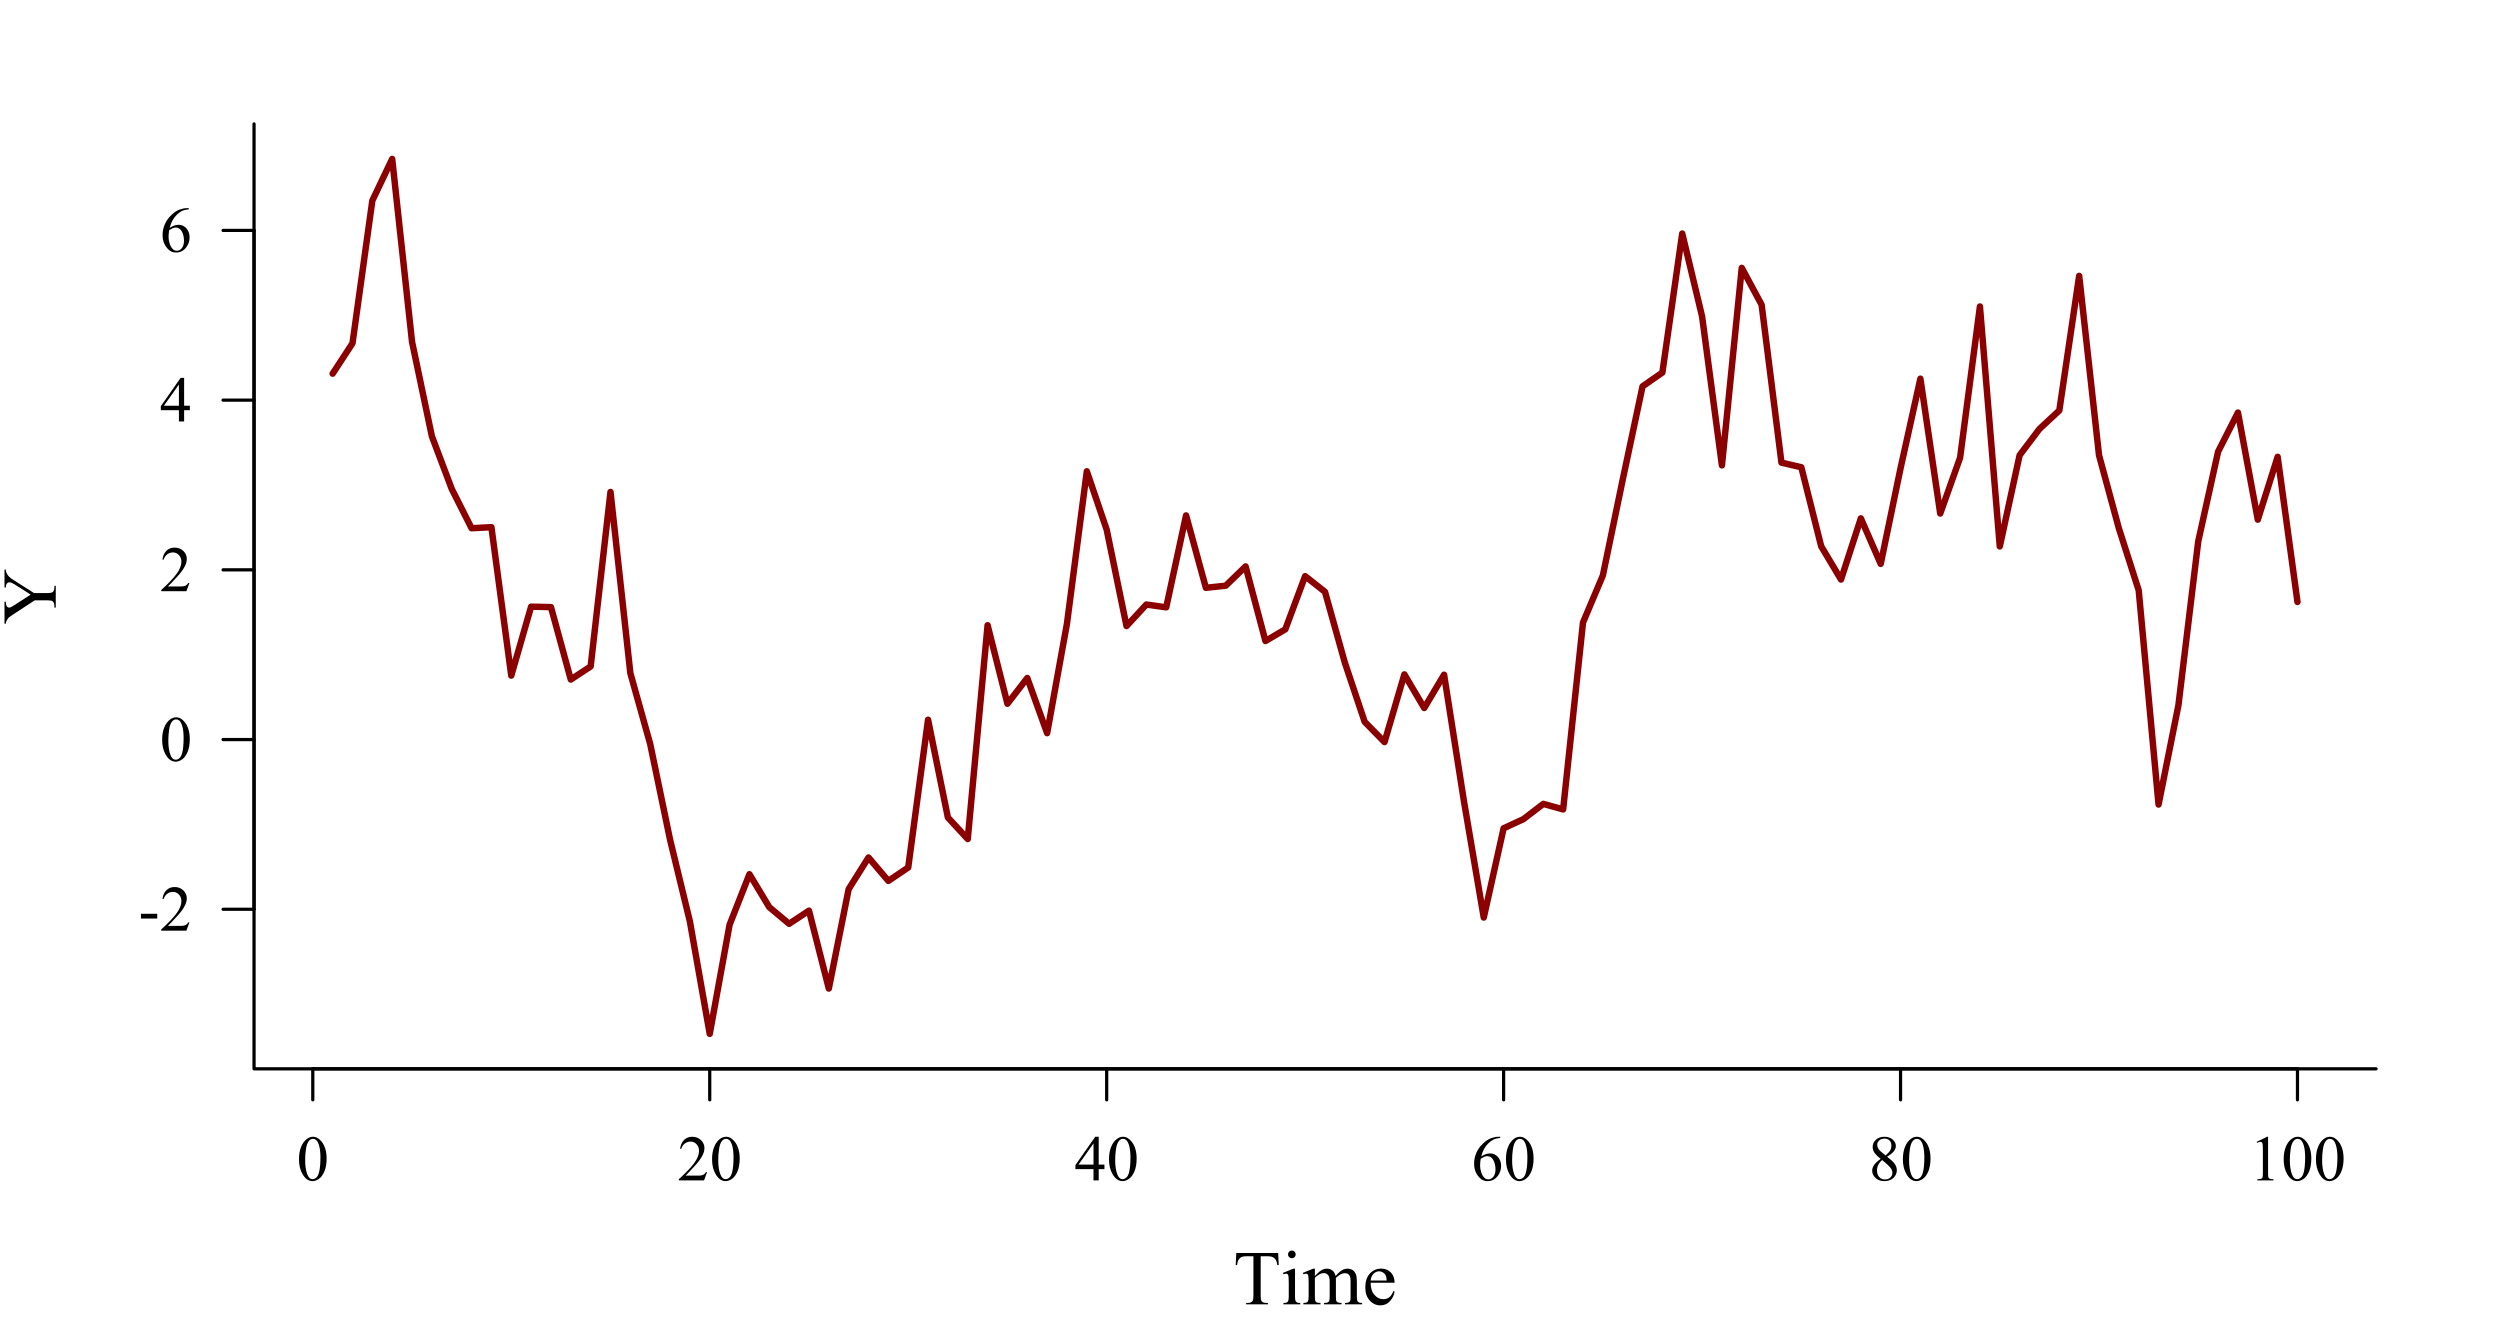
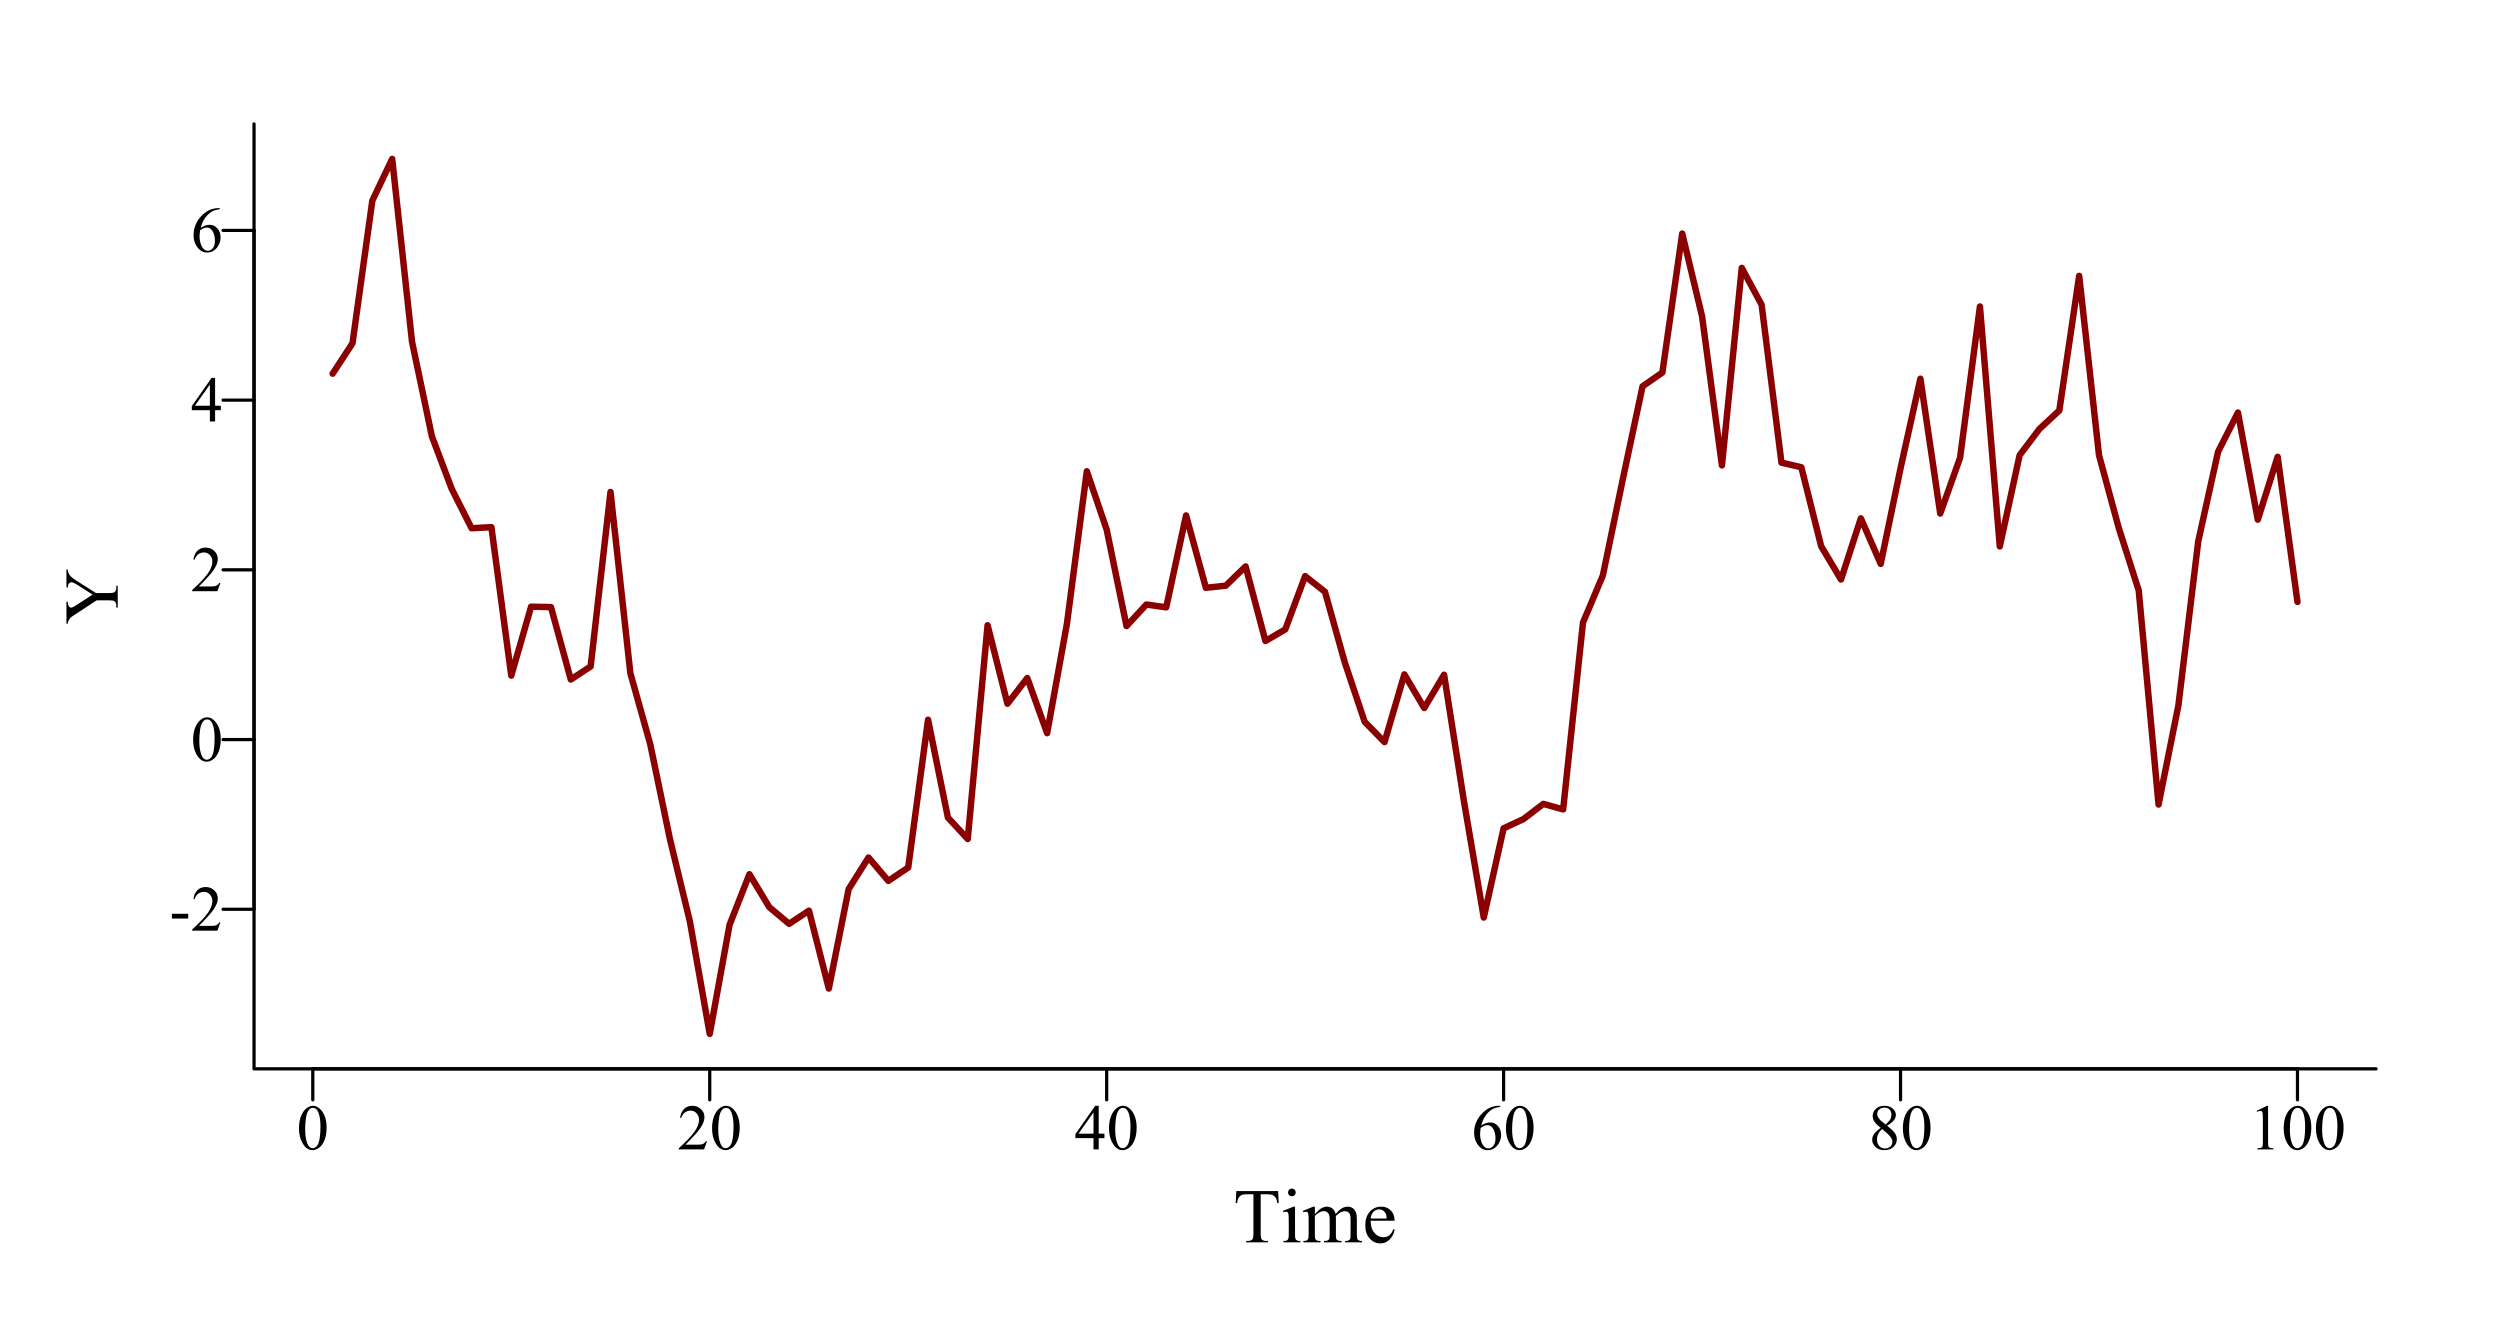
<svg xmlns="http://www.w3.org/2000/svg" xmlns:xlink="http://www.w3.org/1999/xlink" width="581pt" height="306pt" viewBox="0 0 581 306" version="1.1">
  <defs>
    <g>
      <symbol overflow="visible" id="glyph0-0">
        <path style="stroke:none;" d="M 2.496 0 L 2.496 -11.25 L 11.496 -11.25 L 11.496 0 Z M 2.777 -0.281 L 11.215 -0.281 L 11.215 -10.969 L 2.777 -10.969 Z M 2.777 -0.281 " />
      </symbol>
      <symbol overflow="visible" id="glyph0-1">
        <path style="stroke:none;" d="M 10.414 -11.918 L 10.547 -9.125 L 10.211 -9.125 C 10.145 -9.609 10.059 -9.961 9.949 -10.18 C 9.766 -10.516 9.523 -10.766 9.223 -10.93 C 8.922 -11.086 8.523 -11.168 8.031 -11.172 L 6.355 -11.172 L 6.355 -2.066 C 6.352 -1.332 6.43 -0.875 6.594 -0.695 C 6.812 -0.445 7.156 -0.32 7.621 -0.324 L 8.031 -0.324 L 8.031 0 L 2.98 0 L 2.98 -0.324 L 3.402 -0.324 C 3.902 -0.32 4.258 -0.473 4.473 -0.781 C 4.598 -0.965 4.664 -1.395 4.668 -2.066 L 4.668 -11.172 L 3.234 -11.172 C 2.676 -11.168 2.277 -11.125 2.047 -11.047 C 1.738 -10.934 1.48 -10.723 1.266 -10.406 C 1.047 -10.086 0.918 -9.656 0.879 -9.125 L 0.547 -9.125 L 0.688 -11.918 Z M 10.414 -11.918 " />
      </symbol>
      <symbol overflow="visible" id="glyph0-2">
        <path style="stroke:none;" d="M 2.609 -12.5 C 2.852 -12.496 3.062 -12.41 3.238 -12.238 C 3.41 -12.062 3.496 -11.852 3.5 -11.609 C 3.496 -11.359 3.41 -11.148 3.238 -10.977 C 3.062 -10.797 2.852 -10.711 2.609 -10.715 C 2.359 -10.711 2.148 -10.797 1.977 -10.977 C 1.797 -11.148 1.711 -11.359 1.715 -11.609 C 1.711 -11.852 1.797 -12.062 1.973 -12.238 C 2.145 -12.41 2.355 -12.496 2.609 -12.5 Z M 3.34 -8.289 L 3.34 -1.82 C 3.34 -1.312 3.375 -0.977 3.449 -0.812 C 3.52 -0.645 3.629 -0.52 3.773 -0.438 C 3.918 -0.355 4.18 -0.316 4.562 -0.316 L 4.562 0 L 0.648 0 L 0.648 -0.316 C 1.039 -0.316 1.305 -0.352 1.441 -0.43 C 1.574 -0.504 1.68 -0.633 1.762 -0.809 C 1.84 -0.98 1.879 -1.316 1.883 -1.82 L 1.883 -4.922 C 1.879 -5.793 1.852 -6.355 1.801 -6.617 C 1.758 -6.801 1.695 -6.934 1.609 -7.008 C 1.52 -7.078 1.398 -7.113 1.25 -7.117 C 1.078 -7.113 0.879 -7.07 0.648 -6.988 L 0.527 -7.305 L 2.953 -8.289 Z M 3.34 -8.289 " />
      </symbol>
      <symbol overflow="visible" id="glyph0-3">
        <path style="stroke:none;" d="M 2.953 -6.574 C 3.539 -7.16 3.883 -7.496 3.992 -7.586 C 4.25 -7.805 4.535 -7.977 4.844 -8.102 C 5.145 -8.223 5.445 -8.285 5.75 -8.289 C 6.25 -8.285 6.684 -8.137 7.047 -7.848 C 7.41 -7.551 7.652 -7.129 7.777 -6.574 C 8.379 -7.277 8.891 -7.738 9.305 -7.957 C 9.719 -8.176 10.145 -8.285 10.59 -8.289 C 11.016 -8.285 11.398 -8.176 11.73 -7.957 C 12.059 -7.738 12.32 -7.379 12.516 -6.883 C 12.645 -6.539 12.707 -6.004 12.711 -5.281 L 12.711 -1.82 C 12.707 -1.312 12.746 -0.965 12.824 -0.781 C 12.879 -0.648 12.988 -0.539 13.148 -0.453 C 13.305 -0.359 13.562 -0.316 13.922 -0.316 L 13.922 0 L 9.949 0 L 9.949 -0.316 L 10.117 -0.316 C 10.457 -0.316 10.727 -0.383 10.926 -0.52 C 11.055 -0.609 11.152 -0.758 11.215 -0.969 C 11.238 -1.062 11.25 -1.348 11.25 -1.82 L 11.25 -5.281 C 11.25 -5.934 11.168 -6.398 11.012 -6.672 C 10.781 -7.043 10.418 -7.23 9.914 -7.234 C 9.602 -7.23 9.289 -7.152 8.977 -7 C 8.664 -6.84 8.285 -6.551 7.84 -6.133 L 7.82 -6.039 L 7.84 -5.66 L 7.84 -1.82 C 7.84 -1.266 7.867 -0.922 7.93 -0.789 C 7.988 -0.652 8.105 -0.539 8.277 -0.453 C 8.445 -0.359 8.734 -0.316 9.148 -0.316 L 9.148 0 L 5.078 0 L 5.078 -0.316 C 5.523 -0.316 5.832 -0.367 6 -0.473 C 6.164 -0.578 6.277 -0.738 6.344 -0.949 C 6.371 -1.047 6.387 -1.336 6.391 -1.82 L 6.391 -5.281 C 6.387 -5.934 6.289 -6.406 6.102 -6.695 C 5.836 -7.066 5.477 -7.254 5.02 -7.258 C 4.699 -7.254 4.387 -7.168 4.078 -7.004 C 3.59 -6.742 3.215 -6.453 2.953 -6.133 L 2.953 -1.82 C 2.953 -1.289 2.988 -0.945 3.062 -0.789 C 3.133 -0.629 3.242 -0.512 3.387 -0.434 C 3.527 -0.355 3.816 -0.316 4.262 -0.316 L 4.262 0 L 0.281 0 L 0.281 -0.316 C 0.648 -0.316 0.906 -0.355 1.055 -0.434 C 1.199 -0.512 1.309 -0.637 1.387 -0.812 C 1.461 -0.98 1.5 -1.316 1.504 -1.82 L 1.504 -4.895 C 1.5 -5.777 1.473 -6.352 1.422 -6.609 C 1.379 -6.801 1.316 -6.934 1.23 -7.008 C 1.141 -7.078 1.02 -7.113 0.871 -7.117 C 0.703 -7.113 0.508 -7.07 0.281 -6.988 L 0.148 -7.305 L 2.574 -8.289 L 2.953 -8.289 Z M 2.953 -6.574 " />
      </symbol>
      <symbol overflow="visible" id="glyph0-4">
        <path style="stroke:none;" d="M 1.914 -5.02 C 1.906 -3.82 2.195 -2.883 2.785 -2.207 C 3.367 -1.523 4.059 -1.184 4.852 -1.188 C 5.375 -1.184 5.832 -1.328 6.227 -1.621 C 6.613 -1.906 6.941 -2.402 7.207 -3.109 L 7.48 -2.938 C 7.355 -2.129 6.996 -1.398 6.406 -0.742 C 5.812 -0.082 5.074 0.246 4.184 0.246 C 3.215 0.246 2.387 -0.129 1.699 -0.883 C 1.012 -1.633 0.668 -2.645 0.668 -3.922 C 0.668 -5.293 1.02 -6.367 1.727 -7.141 C 2.43 -7.91 3.316 -8.297 4.387 -8.297 C 5.285 -8.297 6.027 -7.996 6.609 -7.402 C 7.188 -6.805 7.477 -6.012 7.48 -5.02 Z M 1.914 -5.527 L 5.641 -5.527 C 5.609 -6.039 5.547 -6.402 5.457 -6.617 C 5.309 -6.941 5.09 -7.199 4.801 -7.391 C 4.508 -7.574 4.207 -7.668 3.895 -7.672 C 3.406 -7.668 2.969 -7.48 2.586 -7.105 C 2.199 -6.727 1.977 -6.199 1.914 -5.527 Z M 1.914 -5.527 " />
      </symbol>
      <symbol overflow="visible" id="glyph1-0">
        <path style="stroke:none;" d="M 0 -2.496 L -11.25 -2.496 L -11.25 -11.496 L 0 -11.496 Z M -0.281 -2.777 L -0.281 -11.215 L -10.969 -11.215 L -10.969 -2.777 Z M -0.281 -2.777 " />
      </symbol>
      <symbol overflow="visible" id="glyph1-1">
        <path style="stroke:none;" d="M -11.918 -8.578 L -11.918 -12.734 L -11.594 -12.734 L -11.594 -12.508 C -11.59 -12.352 -11.523 -12.129 -11.391 -11.836 C -11.254 -11.543 -11.059 -11.277 -10.809 -11.039 C -10.555 -10.797 -10.145 -10.5 -9.578 -10.152 L -5.055 -7.277 L -2.066 -7.277 C -1.328 -7.277 -0.871 -7.359 -0.695 -7.523 C -0.445 -7.746 -0.32 -8.098 -0.324 -8.578 L -0.324 -8.965 L 0 -8.965 L 0 -3.902 L -0.324 -3.902 L -0.324 -4.324 C -0.32 -4.824 -0.473 -5.18 -0.781 -5.398 C -0.965 -5.523 -1.395 -5.59 -2.066 -5.59 L -4.887 -5.59 L -9.879 -2.32 C -10.465 -1.934 -10.828 -1.672 -10.977 -1.535 C -11.117 -1.395 -11.293 -1.105 -11.504 -0.676 C -11.559 -0.555 -11.59 -0.387 -11.594 -0.168 L -11.918 -0.168 L -11.918 -5.266 L -11.594 -5.266 L -11.594 -5 C -11.59 -4.723 -11.523 -4.473 -11.398 -4.242 C -11.266 -4.008 -11.074 -3.891 -10.82 -3.895 C -10.605 -3.891 -10.223 -4.07 -9.676 -4.43 L -5.836 -6.918 L -9.508 -9.254 C -10.059 -9.602 -10.469 -9.777 -10.742 -9.781 C -10.898 -9.777 -11.047 -9.734 -11.18 -9.652 C -11.309 -9.566 -11.41 -9.445 -11.484 -9.289 C -11.555 -9.129 -11.59 -8.895 -11.594 -8.578 Z M -11.918 -8.578 " />
      </symbol>
      <symbol overflow="visible" id="glyph2-0">
        <path style="stroke:none;" d="M 2.078 0 L 2.078 -9.375 L 9.578 -9.375 L 9.578 0 Z M 2.312 -0.234 L 9.344 -0.234 L 9.344 -9.141 L 2.312 -9.141 Z M 2.312 -0.234 " />
      </symbol>
      <symbol overflow="visible" id="glyph2-1">
        <path style="stroke:none;" d="M 0.543 -4.906 C 0.539 -6.035 0.711 -7.012 1.055 -7.832 C 1.395 -8.648 1.848 -9.258 2.418 -9.66 C 2.855 -9.977 3.309 -10.137 3.781 -10.137 C 4.539 -10.137 5.223 -9.746 5.828 -8.973 C 6.582 -8.008 6.961 -6.707 6.965 -5.062 C 6.961 -3.906 6.793 -2.926 6.465 -2.121 C 6.129 -1.316 5.707 -0.73 5.195 -0.367 C 4.676 -0.004 4.18 0.176 3.707 0.176 C 2.758 0.176 1.969 -0.383 1.34 -1.5 C 0.805 -2.441 0.539 -3.574 0.543 -4.906 Z M 1.977 -4.723 C 1.973 -3.355 2.145 -2.238 2.484 -1.375 C 2.758 -0.645 3.172 -0.281 3.727 -0.285 C 3.992 -0.281 4.266 -0.398 4.547 -0.641 C 4.828 -0.875 5.043 -1.273 5.191 -1.832 C 5.418 -2.668 5.531 -3.852 5.531 -5.383 C 5.531 -6.512 5.414 -7.457 5.18 -8.219 C 5 -8.777 4.77 -9.176 4.496 -9.41 C 4.293 -9.57 4.055 -9.648 3.773 -9.652 C 3.438 -9.648 3.141 -9.5 2.887 -9.207 C 2.531 -8.797 2.293 -8.16 2.168 -7.293 C 2.039 -6.422 1.973 -5.566 1.977 -4.723 Z M 1.977 -4.723 " />
      </symbol>
      <symbol overflow="visible" id="glyph2-2">
        <path style="stroke:none;" d="M 6.879 -1.91 L 6.18 0 L 0.32 0 L 0.32 -0.27 C 2.043 -1.84 3.258 -3.121 3.961 -4.121 C 4.664 -5.113 5.016 -6.027 5.016 -6.855 C 5.016 -7.484 4.82 -8 4.438 -8.406 C 4.047 -8.809 3.586 -9.012 3.055 -9.016 C 2.562 -9.012 2.125 -8.867 1.738 -8.586 C 1.348 -8.297 1.062 -7.879 0.879 -7.332 L 0.609 -7.332 C 0.727 -8.23 1.039 -8.926 1.547 -9.41 C 2.055 -9.895 2.684 -10.137 3.441 -10.137 C 4.246 -10.137 4.922 -9.875 5.461 -9.359 C 6 -8.84 6.27 -8.23 6.27 -7.531 C 6.27 -7.023 6.152 -6.52 5.918 -6.02 C 5.555 -5.227 4.969 -4.391 4.16 -3.508 C 2.941 -2.176 2.18 -1.375 1.883 -1.105 L 4.477 -1.105 C 5 -1.102 5.367 -1.121 5.582 -1.164 C 5.793 -1.199 5.984 -1.277 6.156 -1.402 C 6.324 -1.52 6.473 -1.691 6.605 -1.91 Z M 6.879 -1.91 " />
      </symbol>
      <symbol overflow="visible" id="glyph2-3">
        <path style="stroke:none;" d="M 6.98 -3.664 L 6.98 -2.621 L 5.648 -2.621 L 5.648 0 L 4.438 0 L 4.438 -2.621 L 0.234 -2.621 L 0.234 -3.559 L 4.84 -10.137 L 5.648 -10.137 L 5.648 -3.664 Z M 4.438 -3.664 L 4.438 -8.59 L 0.953 -3.664 Z M 4.438 -3.664 " />
      </symbol>
      <symbol overflow="visible" id="glyph2-4">
        <path style="stroke:none;" d="M 6.723 -10.137 L 6.723 -9.867 C 6.074 -9.801 5.551 -9.672 5.145 -9.48 C 4.738 -9.285 4.336 -8.988 3.938 -8.598 C 3.539 -8.199 3.207 -7.758 2.945 -7.273 C 2.684 -6.785 2.465 -6.211 2.293 -5.543 C 2.992 -6.027 3.699 -6.27 4.41 -6.27 C 5.086 -6.27 5.672 -5.996 6.172 -5.449 C 6.668 -4.902 6.918 -4.199 6.922 -3.34 C 6.918 -2.508 6.668 -1.75 6.168 -1.07 C 5.559 -0.238 4.758 0.176 3.766 0.176 C 3.082 0.176 2.504 -0.047 2.035 -0.5 C 1.105 -1.367 0.645 -2.5 0.645 -3.898 C 0.645 -4.781 0.82 -5.625 1.18 -6.43 C 1.531 -7.227 2.043 -7.938 2.707 -8.562 C 3.367 -9.18 4 -9.598 4.605 -9.812 C 5.211 -10.027 5.773 -10.137 6.297 -10.137 Z M 2.168 -5.008 C 2.078 -4.348 2.031 -3.816 2.035 -3.414 C 2.031 -2.941 2.117 -2.434 2.293 -1.887 C 2.465 -1.336 2.727 -0.898 3.07 -0.578 C 3.316 -0.348 3.617 -0.234 3.977 -0.234 C 4.398 -0.234 4.777 -0.434 5.113 -0.836 C 5.445 -1.234 5.613 -1.805 5.617 -2.547 C 5.613 -3.379 5.445 -4.102 5.117 -4.715 C 4.781 -5.324 4.312 -5.629 3.707 -5.633 C 3.52 -5.629 3.32 -5.59 3.109 -5.516 C 2.895 -5.434 2.582 -5.266 2.168 -5.008 Z M 2.168 -5.008 " />
      </symbol>
      <symbol overflow="visible" id="glyph2-5">
        <path style="stroke:none;" d="M 2.879 -5.004 C 2.09 -5.645 1.586 -6.16 1.359 -6.555 C 1.133 -6.941 1.02 -7.348 1.02 -7.77 C 1.02 -8.414 1.266 -8.969 1.766 -9.438 C 2.258 -9.902 2.922 -10.137 3.75 -10.137 C 4.551 -10.137 5.195 -9.918 5.684 -9.484 C 6.168 -9.047 6.41 -8.551 6.414 -8 C 6.41 -7.625 6.277 -7.246 6.02 -6.863 C 5.754 -6.473 5.207 -6.02 4.371 -5.5 C 5.23 -4.832 5.797 -4.309 6.078 -3.934 C 6.445 -3.434 6.633 -2.91 6.637 -2.359 C 6.633 -1.66 6.367 -1.062 5.836 -0.566 C 5.305 -0.07 4.605 0.176 3.742 0.176 C 2.797 0.176 2.062 -0.117 1.539 -0.711 C 1.113 -1.18 0.902 -1.699 0.906 -2.262 C 0.902 -2.699 1.051 -3.133 1.348 -3.57 C 1.645 -4 2.152 -4.48 2.879 -5.004 Z M 4.027 -5.785 C 4.609 -6.309 4.98 -6.727 5.141 -7.035 C 5.293 -7.336 5.371 -7.68 5.375 -8.07 C 5.371 -8.578 5.227 -8.98 4.941 -9.273 C 4.652 -9.562 4.262 -9.707 3.766 -9.711 C 3.262 -9.707 2.855 -9.562 2.547 -9.277 C 2.23 -8.988 2.074 -8.652 2.078 -8.27 C 2.074 -8.012 2.141 -7.758 2.273 -7.504 C 2.402 -7.25 2.586 -7.008 2.828 -6.781 Z M 3.223 -4.723 C 2.816 -4.379 2.516 -4.004 2.32 -3.605 C 2.125 -3.199 2.027 -2.766 2.027 -2.301 C 2.027 -1.668 2.199 -1.164 2.543 -0.785 C 2.887 -0.406 3.324 -0.215 3.859 -0.219 C 4.387 -0.215 4.809 -0.363 5.125 -0.664 C 5.441 -0.961 5.602 -1.324 5.602 -1.75 C 5.602 -2.098 5.508 -2.414 5.324 -2.695 C 4.977 -3.211 4.277 -3.887 3.223 -4.723 Z M 3.223 -4.723 " />
      </symbol>
      <symbol overflow="visible" id="glyph2-6">
        <path style="stroke:none;" d="M 1.758 -8.957 L 4.176 -10.137 L 4.418 -10.137 L 4.418 -1.75 C 4.418 -1.191 4.438 -0.844 4.484 -0.707 C 4.527 -0.57 4.625 -0.465 4.773 -0.395 C 4.918 -0.316 5.215 -0.277 5.668 -0.27 L 5.668 0 L 1.934 0 L 1.934 -0.27 C 2.402 -0.277 2.703 -0.316 2.84 -0.391 C 2.977 -0.461 3.07 -0.555 3.125 -0.676 C 3.176 -0.793 3.203 -1.152 3.207 -1.75 L 3.207 -7.113 C 3.203 -7.832 3.18 -8.293 3.133 -8.504 C 3.098 -8.656 3.035 -8.773 2.945 -8.848 C 2.855 -8.918 2.746 -8.953 2.621 -8.957 C 2.438 -8.953 2.188 -8.879 1.867 -8.73 Z M 1.758 -8.957 " />
      </symbol>
      <symbol overflow="visible" id="glyph2-7">
        <path style="stroke:none;" d="M 0.609 -3.918 L 4.395 -3.918 L 4.395 -2.812 L 0.609 -2.812 Z M 0.609 -3.918 " />
      </symbol>
    </g>
  </defs>
  <g id="surface39">
    <rect x="0" y="0" width="581" height="306" style="fill:rgb(100%,100%,100%);fill-opacity:1;stroke:none;" />
    <path style="fill:none;stroke-width:1.5;stroke-linecap:round;stroke-linejoin:round;stroke:rgb(54.51%,0%,0%);stroke-opacity:1;stroke-miterlimit:10;" d="M 77.305 86.84 L 81.918 79.777 L 86.531 46.621 L 91.141 36.934 L 95.754 79.422 L 100.367 101.391 L 104.98 113.621 L 109.594 122.762 L 114.203 122.516 L 118.816 157.004 L 123.43 140.988 L 128.043 141.09 L 132.652 157.922 L 137.266 154.883 L 141.879 114.336 L 146.492 156.434 L 151.105 172.914 L 155.715 195.113 L 160.328 214.141 L 164.941 240.266 L 169.555 214.914 L 174.168 203.168 L 178.777 210.824 L 183.391 214.691 L 188.004 211.641 L 192.617 229.738 L 197.227 206.629 L 201.84 199.285 L 206.453 204.719 L 211.066 201.613 L 215.68 167.27 L 220.289 189.988 L 224.902 194.992 L 229.516 145.305 L 234.129 163.551 L 238.738 157.57 L 243.352 170.387 L 247.965 144.902 L 252.578 109.527 L 257.191 123.09 L 261.801 145.492 L 266.414 140.492 L 271.027 141.145 L 275.641 119.785 L 280.25 136.609 L 284.863 136.113 L 289.477 131.633 L 294.09 148.973 L 298.703 146.258 L 303.312 133.898 L 307.926 137.539 L 312.539 153.992 L 317.152 167.754 L 321.762 172.457 L 326.375 156.727 L 330.988 164.539 L 335.602 156.801 L 340.215 186.184 L 344.824 213.238 L 349.438 192.5 L 354.051 190.359 L 358.664 186.824 L 363.273 188.109 L 367.887 144.672 L 372.5 133.75 L 377.113 111.496 L 381.727 89.785 L 386.336 86.578 L 390.949 54.277 L 395.562 73.531 L 400.176 108.156 L 404.785 62.258 L 409.398 70.828 L 414.012 107.52 L 418.625 108.586 L 423.238 126.949 L 427.848 134.68 L 432.461 120.465 L 437.074 131.047 L 441.688 108.809 L 446.297 88.008 L 450.91 119.344 L 455.523 106.375 L 460.137 71.227 L 464.75 126.988 L 469.359 105.789 L 473.973 99.684 L 478.586 95.395 L 483.199 64.117 L 487.812 105.805 L 492.422 122.777 L 497.035 137.195 L 501.648 186.973 L 506.262 163.918 L 510.871 125.809 L 515.484 104.973 L 520.098 95.879 L 524.711 120.773 L 529.324 106.168 L 533.934 139.883 " />
    <g style="fill:rgb(0%,0%,0%);fill-opacity:1;">
-       <use xlink:href="#glyph0-1" x="286.629" y="303.121" />
-       <use xlink:href="#glyph0-2" x="297.624" y="303.121" />
-       <use xlink:href="#glyph0-3" x="302.625" y="303.121" />
-       <use xlink:href="#glyph0-4" x="316.626" y="303.121" />
+       <use xlink:href="#glyph0-1" x="286.629" y="288.719" />
+       <use xlink:href="#glyph0-2" x="297.624" y="288.719" />
+       <use xlink:href="#glyph0-3" x="302.625" y="288.719" />
+       <use xlink:href="#glyph0-4" x="316.626" y="288.719" />
    </g>
    <g style="fill:rgb(0%,0%,0%);fill-opacity:1;">
-       <use xlink:href="#glyph1-1" x="12.961" y="145.102" />
+       <use xlink:href="#glyph1-1" x="27.359" y="145.102" />
    </g>
    <path style="fill:none;stroke-width:0.75;stroke-linecap:round;stroke-linejoin:round;stroke:rgb(0%,0%,0%);stroke-opacity:1;stroke-miterlimit:10;" d="M 72.691 248.398 L 533.934 248.398 " />
    <path style="fill:none;stroke-width:0.75;stroke-linecap:round;stroke-linejoin:round;stroke:rgb(0%,0%,0%);stroke-opacity:1;stroke-miterlimit:10;" d="M 72.691 248.398 L 72.691 255.602 " />
    <path style="fill:none;stroke-width:0.75;stroke-linecap:round;stroke-linejoin:round;stroke:rgb(0%,0%,0%);stroke-opacity:1;stroke-miterlimit:10;" d="M 164.941 248.398 L 164.941 255.602 " />
    <path style="fill:none;stroke-width:0.75;stroke-linecap:round;stroke-linejoin:round;stroke:rgb(0%,0%,0%);stroke-opacity:1;stroke-miterlimit:10;" d="M 257.191 248.398 L 257.191 255.602 " />
    <path style="fill:none;stroke-width:0.75;stroke-linecap:round;stroke-linejoin:round;stroke:rgb(0%,0%,0%);stroke-opacity:1;stroke-miterlimit:10;" d="M 349.438 248.398 L 349.438 255.602 " />
    <path style="fill:none;stroke-width:0.75;stroke-linecap:round;stroke-linejoin:round;stroke:rgb(0%,0%,0%);stroke-opacity:1;stroke-miterlimit:10;" d="M 441.688 248.398 L 441.688 255.602 " />
    <path style="fill:none;stroke-width:0.75;stroke-linecap:round;stroke-linejoin:round;stroke:rgb(0%,0%,0%);stroke-opacity:1;stroke-miterlimit:10;" d="M 533.934 248.398 L 533.934 255.602 " />
    <g style="fill:rgb(0%,0%,0%);fill-opacity:1;">
-       <use xlink:href="#glyph2-1" x="68.941" y="274.32" />
+       <use xlink:href="#glyph2-1" x="68.941" y="267.121" />
    </g>
    <g style="fill:rgb(0%,0%,0%);fill-opacity:1;">
-       <use xlink:href="#glyph2-2" x="157.441" y="274.32" />
-       <use xlink:href="#glyph2-1" x="164.941" y="274.32" />
+       <use xlink:href="#glyph2-2" x="157.441" y="267.121" />
+       <use xlink:href="#glyph2-1" x="164.941" y="267.121" />
    </g>
    <g style="fill:rgb(0%,0%,0%);fill-opacity:1;">
-       <use xlink:href="#glyph2-3" x="249.691" y="274.32" />
-       <use xlink:href="#glyph2-1" x="257.191" y="274.32" />
+       <use xlink:href="#glyph2-3" x="249.691" y="267.121" />
+       <use xlink:href="#glyph2-1" x="257.191" y="267.121" />
    </g>
    <g style="fill:rgb(0%,0%,0%);fill-opacity:1;">
-       <use xlink:href="#glyph2-4" x="341.938" y="274.32" />
-       <use xlink:href="#glyph2-1" x="349.438" y="274.32" />
+       <use xlink:href="#glyph2-4" x="341.938" y="267.121" />
+       <use xlink:href="#glyph2-1" x="349.438" y="267.121" />
    </g>
    <g style="fill:rgb(0%,0%,0%);fill-opacity:1;">
-       <use xlink:href="#glyph2-5" x="434.188" y="274.32" />
-       <use xlink:href="#glyph2-1" x="441.688" y="274.32" />
+       <use xlink:href="#glyph2-5" x="434.188" y="267.121" />
+       <use xlink:href="#glyph2-1" x="441.688" y="267.121" />
    </g>
    <g style="fill:rgb(0%,0%,0%);fill-opacity:1;">
-       <use xlink:href="#glyph2-6" x="522.684" y="274.32" />
-       <use xlink:href="#glyph2-1" x="530.184" y="274.32" />
-       <use xlink:href="#glyph2-1" x="537.684" y="274.32" />
+       <use xlink:href="#glyph2-6" x="522.684" y="267.121" />
+       <use xlink:href="#glyph2-1" x="530.184" y="267.121" />
+       <use xlink:href="#glyph2-1" x="537.684" y="267.121" />
    </g>
    <path style="fill:none;stroke-width:0.75;stroke-linecap:round;stroke-linejoin:round;stroke:rgb(0%,0%,0%);stroke-opacity:1;stroke-miterlimit:10;" d="M 59.039 211.316 L 59.039 53.547 " />
    <path style="fill:none;stroke-width:0.75;stroke-linecap:round;stroke-linejoin:round;stroke:rgb(0%,0%,0%);stroke-opacity:1;stroke-miterlimit:10;" d="M 59.039 211.316 L 51.84 211.316 " />
    <path style="fill:none;stroke-width:0.75;stroke-linecap:round;stroke-linejoin:round;stroke:rgb(0%,0%,0%);stroke-opacity:1;stroke-miterlimit:10;" d="M 59.039 171.875 L 51.84 171.875 " />
    <path style="fill:none;stroke-width:0.75;stroke-linecap:round;stroke-linejoin:round;stroke:rgb(0%,0%,0%);stroke-opacity:1;stroke-miterlimit:10;" d="M 59.039 132.43 L 51.84 132.43 " />
    <path style="fill:none;stroke-width:0.75;stroke-linecap:round;stroke-linejoin:round;stroke:rgb(0%,0%,0%);stroke-opacity:1;stroke-miterlimit:10;" d="M 59.039 92.988 L 51.84 92.988 " />
    <path style="fill:none;stroke-width:0.75;stroke-linecap:round;stroke-linejoin:round;stroke:rgb(0%,0%,0%);stroke-opacity:1;stroke-miterlimit:10;" d="M 59.039 53.547 L 51.84 53.547 " />
    <g style="fill:rgb(0%,0%,0%);fill-opacity:1;">
-       <use xlink:href="#glyph2-7" x="32.145" y="216.281" />
-       <use xlink:href="#glyph2-2" x="37.14" y="216.281" />
+       <use xlink:href="#glyph2-7" x="39.344" y="216.281" />
+       <use xlink:href="#glyph2-2" x="44.339" y="216.281" />
    </g>
    <g style="fill:rgb(0%,0%,0%);fill-opacity:1;">
-       <use xlink:href="#glyph2-1" x="37.141" y="176.84" />
+       <use xlink:href="#glyph2-1" x="44.34" y="176.84" />
    </g>
    <g style="fill:rgb(0%,0%,0%);fill-opacity:1;">
-       <use xlink:href="#glyph2-2" x="37.141" y="137.398" />
+       <use xlink:href="#glyph2-2" x="44.34" y="137.398" />
    </g>
    <g style="fill:rgb(0%,0%,0%);fill-opacity:1;">
-       <use xlink:href="#glyph2-3" x="37.141" y="97.953" />
+       <use xlink:href="#glyph2-3" x="44.34" y="97.953" />
    </g>
    <g style="fill:rgb(0%,0%,0%);fill-opacity:1;">
-       <use xlink:href="#glyph2-4" x="37.141" y="58.512" />
+       <use xlink:href="#glyph2-4" x="44.34" y="58.512" />
    </g>
    <path style="fill:none;stroke-width:0.75;stroke-linecap:round;stroke-linejoin:round;stroke:rgb(0%,0%,0%);stroke-opacity:1;stroke-miterlimit:10;" d="M 59.039 28.801 L 59.039 248.398 L 552.199 248.398 " />
  </g>
</svg>
